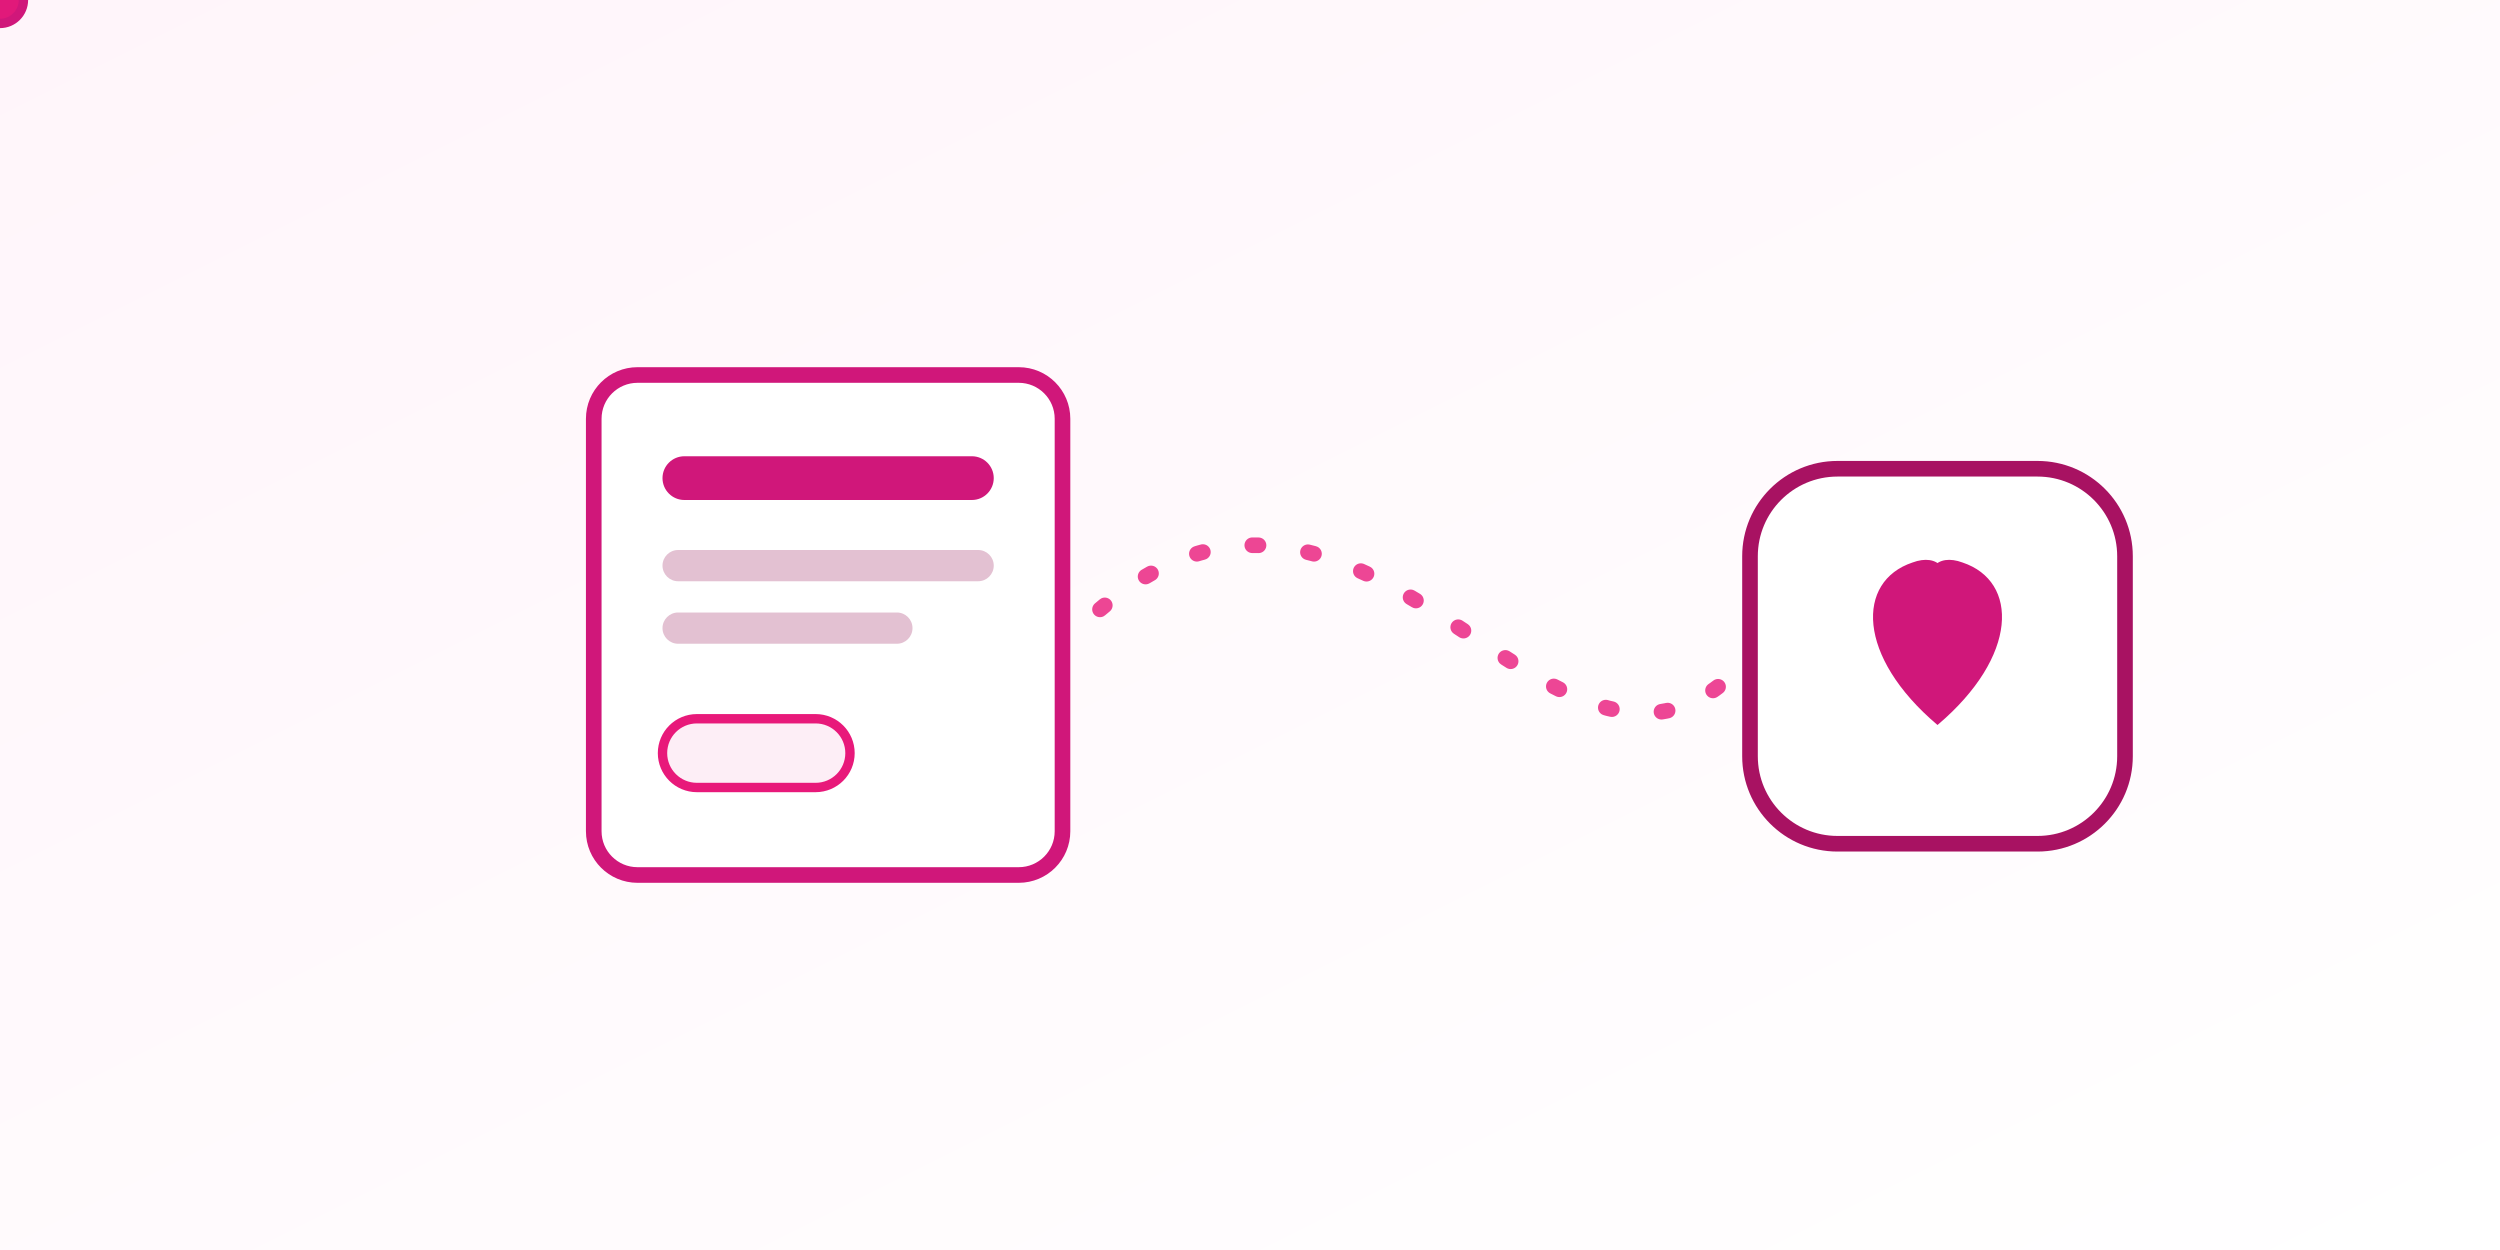
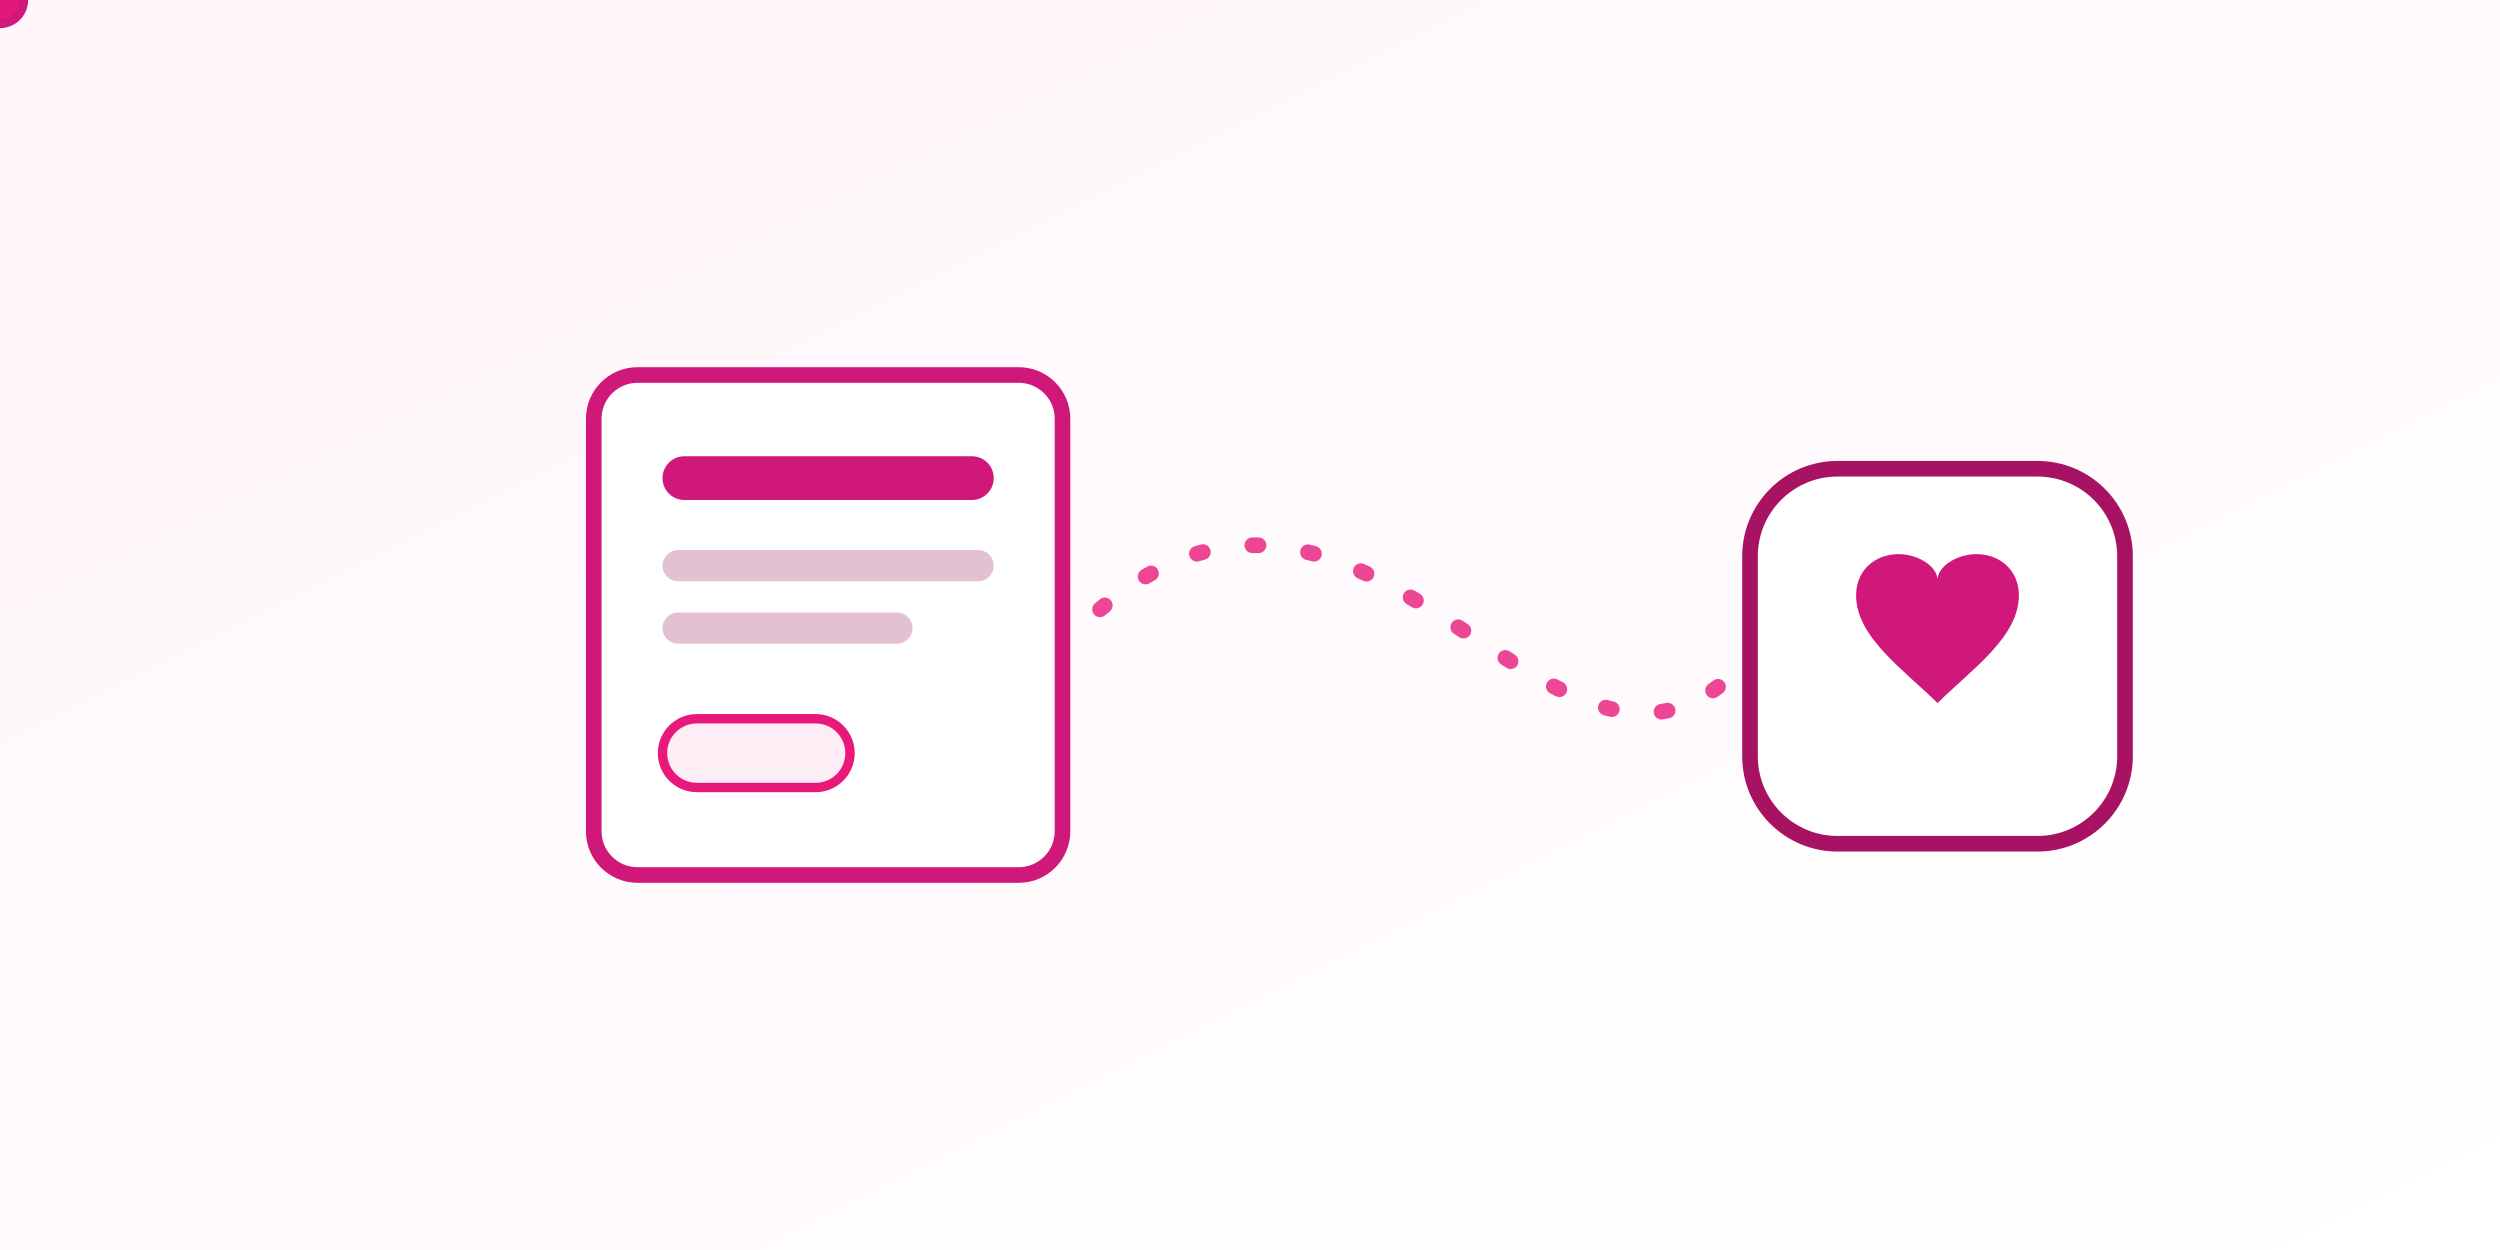
<svg xmlns="http://www.w3.org/2000/svg" viewBox="0 0 800 400" width="800" height="400" role="img" aria-hidden="true">
  <defs>
    <linearGradient id="bg" x1="0" y1="0" x2="1" y2="1">
      <stop offset="0" stop-color="#fff5fa" />
      <stop offset="1" stop-color="#ffffff" />
    </linearGradient>
  </defs>
  <rect width="800" height="400" fill="url(#bg)" />
  <g transform="translate(190,120)">
    <rect x="0" y="0" width="150" height="160" rx="14" fill="#ffffff" stroke="#d0177a" stroke-width="5" />
    <rect x="22" y="26" width="106" height="14" rx="7" fill="#d0177a" />
    <rect x="22" y="56" width="106" height="10" rx="5" fill="#e3c1d2" />
    <rect x="22" y="76" width="80" height="10" rx="5" fill="#e3c1d2" />
    <rect x="22" y="110" width="60" height="22" rx="11" fill="#fdeef6" stroke="#e8197a" stroke-width="3" />
  </g>
  <path id="flowpath" d="M 352,195 C 440,120 500,280 560,210" fill="none" stroke="#e8197a" stroke-width="5" stroke-linecap="round" stroke-dasharray="2 16" opacity="0.8" />
  <circle r="9" fill="#d0177a">
    <animateMotion dur="3.2s" repeatCount="indefinite" rotate="auto">
      <mpath href="#flowpath" />
    </animateMotion>
  </circle>
  <circle r="6" fill="#e8197a" opacity="0.7">
    <animateMotion dur="3.2s" begin="1.05s" repeatCount="indefinite" rotate="auto">
      <mpath href="#flowpath" />
    </animateMotion>
  </circle>
  <g transform="translate(560,150)">
    <animateTransform attributeName="transform" type="translate" additive="sum" values="0,0; 0,-10; 0,0" keyTimes="0;0.5;1" dur="4s" repeatCount="indefinite" calcMode="spline" keySplines="0.45 0 0.55 1;0.45 0 0.55 1" />
    <rect x="0" y="0" width="120" height="120" rx="28" fill="#ffffff" stroke="#a81262" stroke-width="5" />
-     <path d="M 60 82 C 34 60 34 36 52 30 C 60 27 66 32 60 44 C 54 32 60 27 68 30 C 86 36 86 60 60 82 Z" fill="#d0177a" />
+     <g transform="translate(60,54) scale(0.42)">
+       <path d="M 0,50 C -25,25 -62,0 -62,-32 C -62,-56 -40,-68 -19,-62 C -6,-58 0,-50 0,-44 C 0,-50 6,-58 19,-62 C 40,-68 62,-56 62,-32 C 62,0 25,25 0,50 Z" fill="#d0177a" />
+     </g>
  </g>
</svg>
